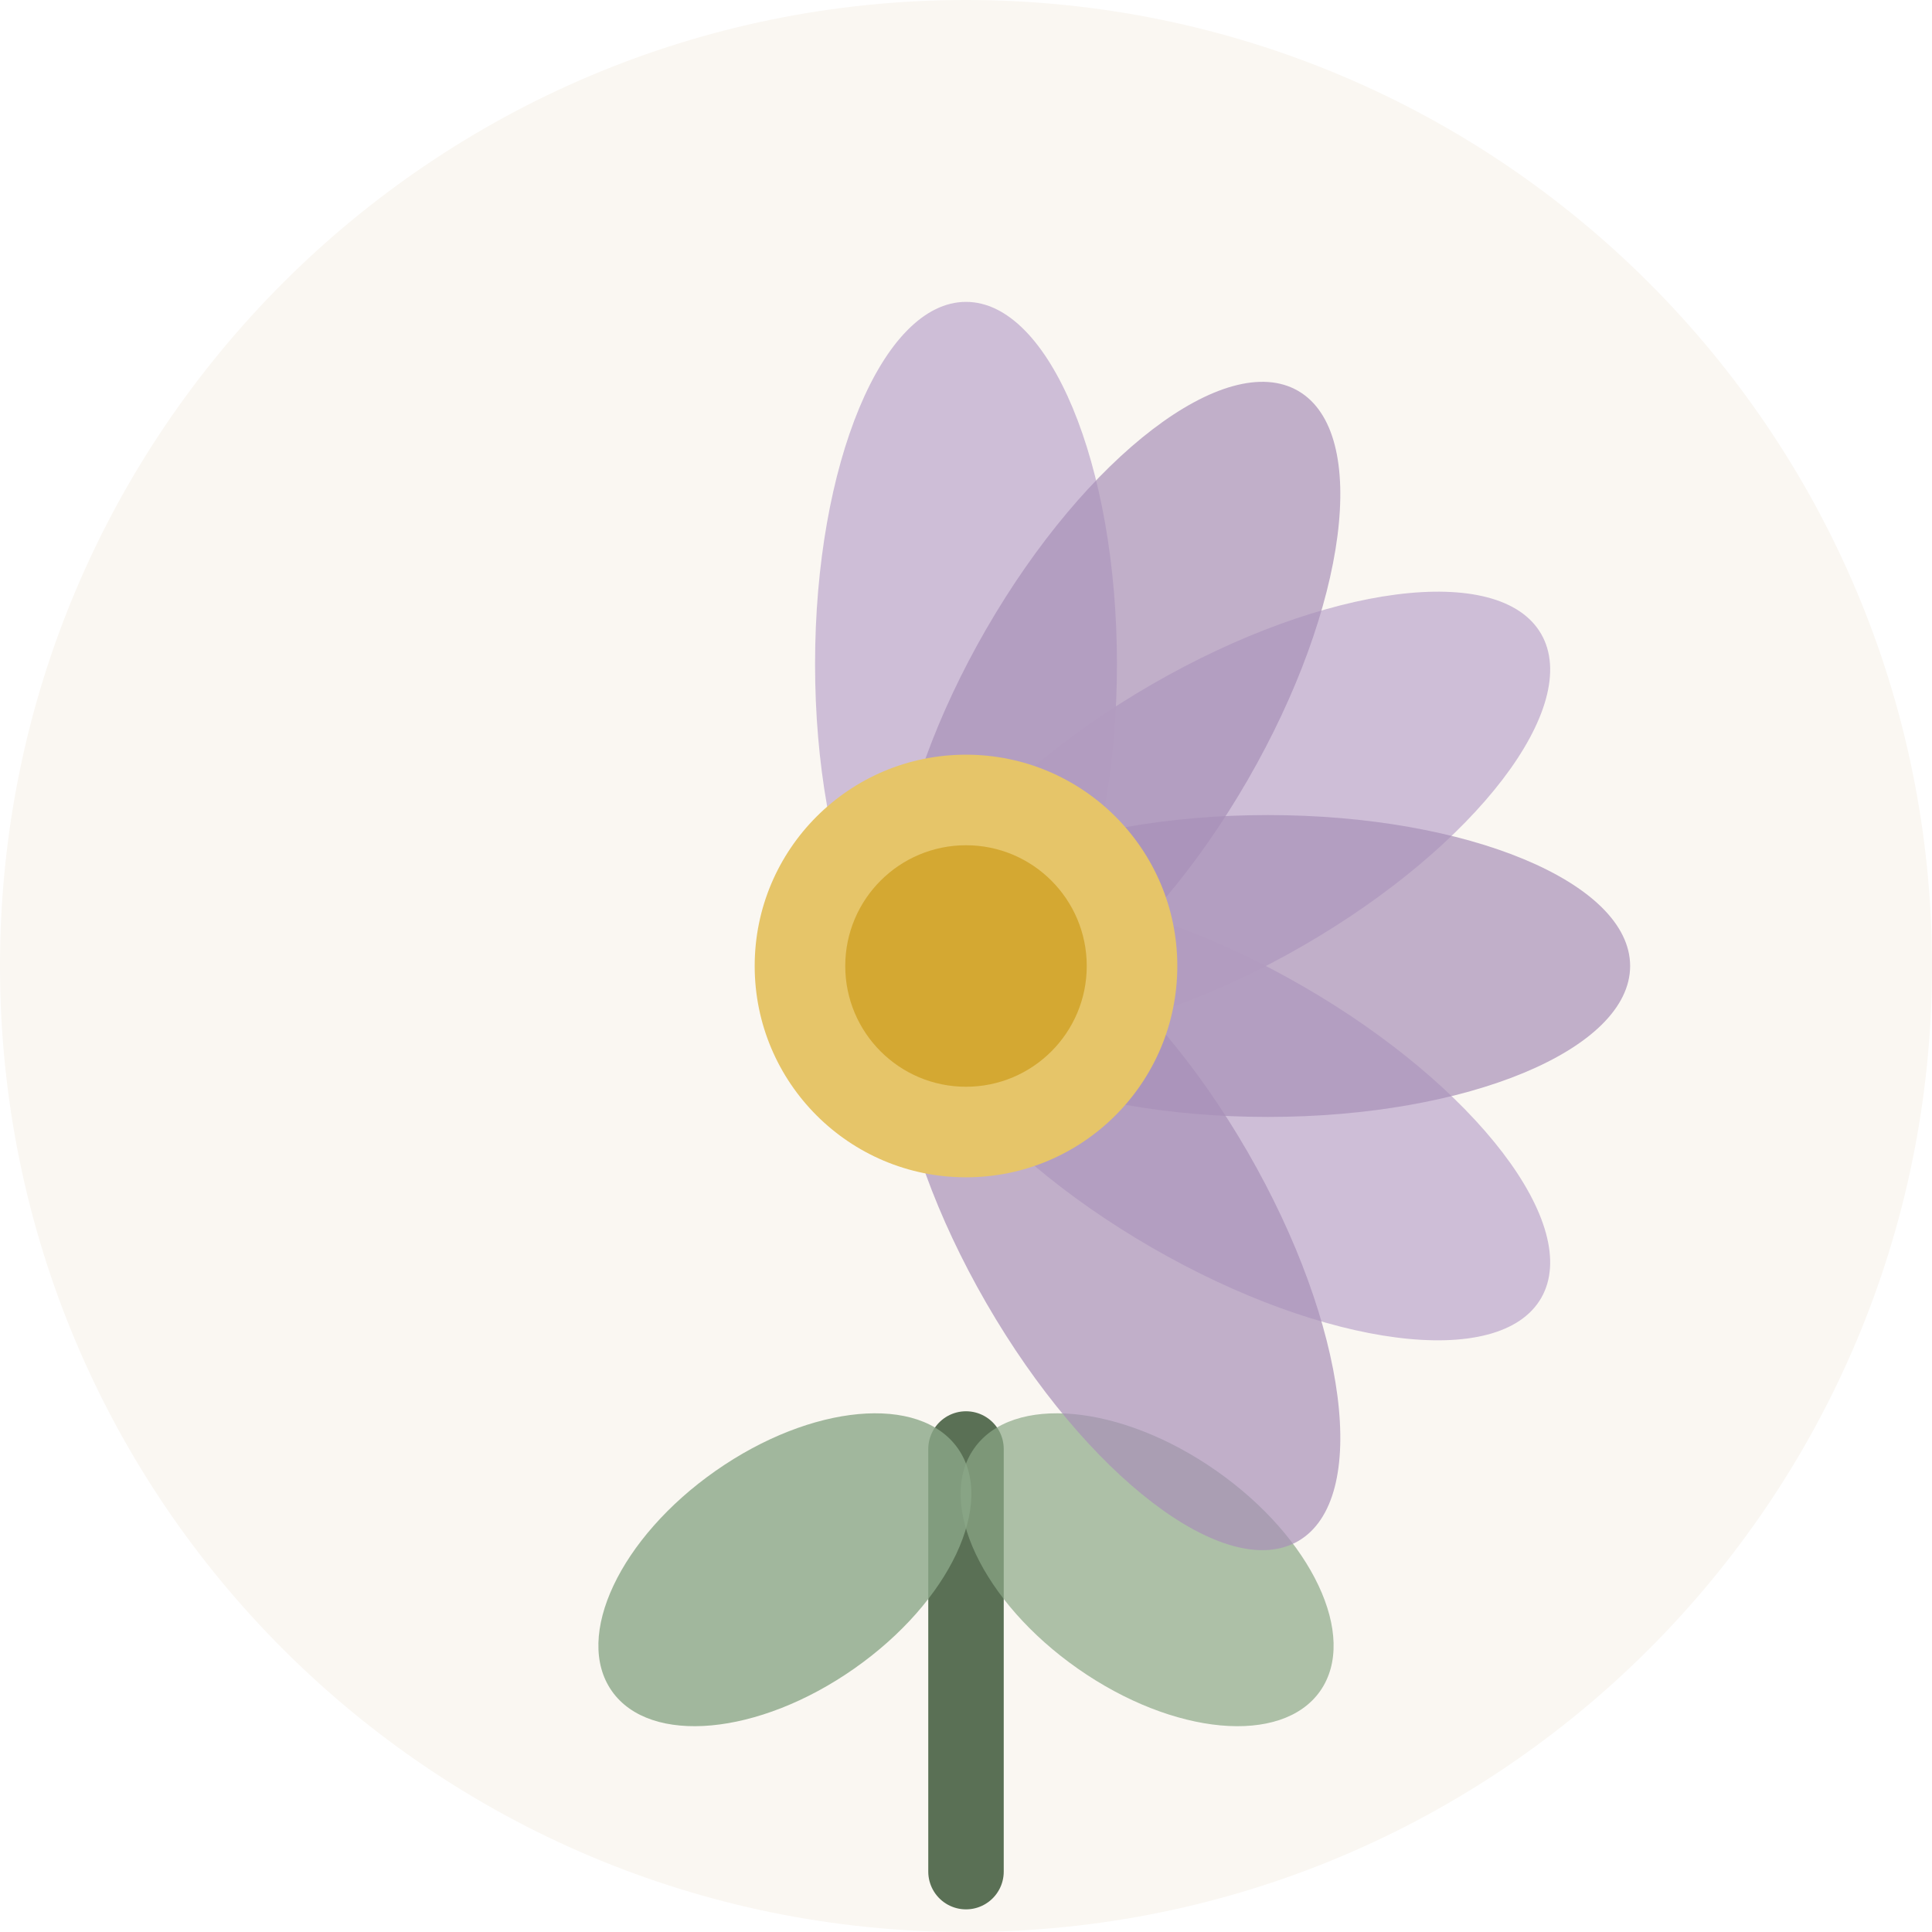
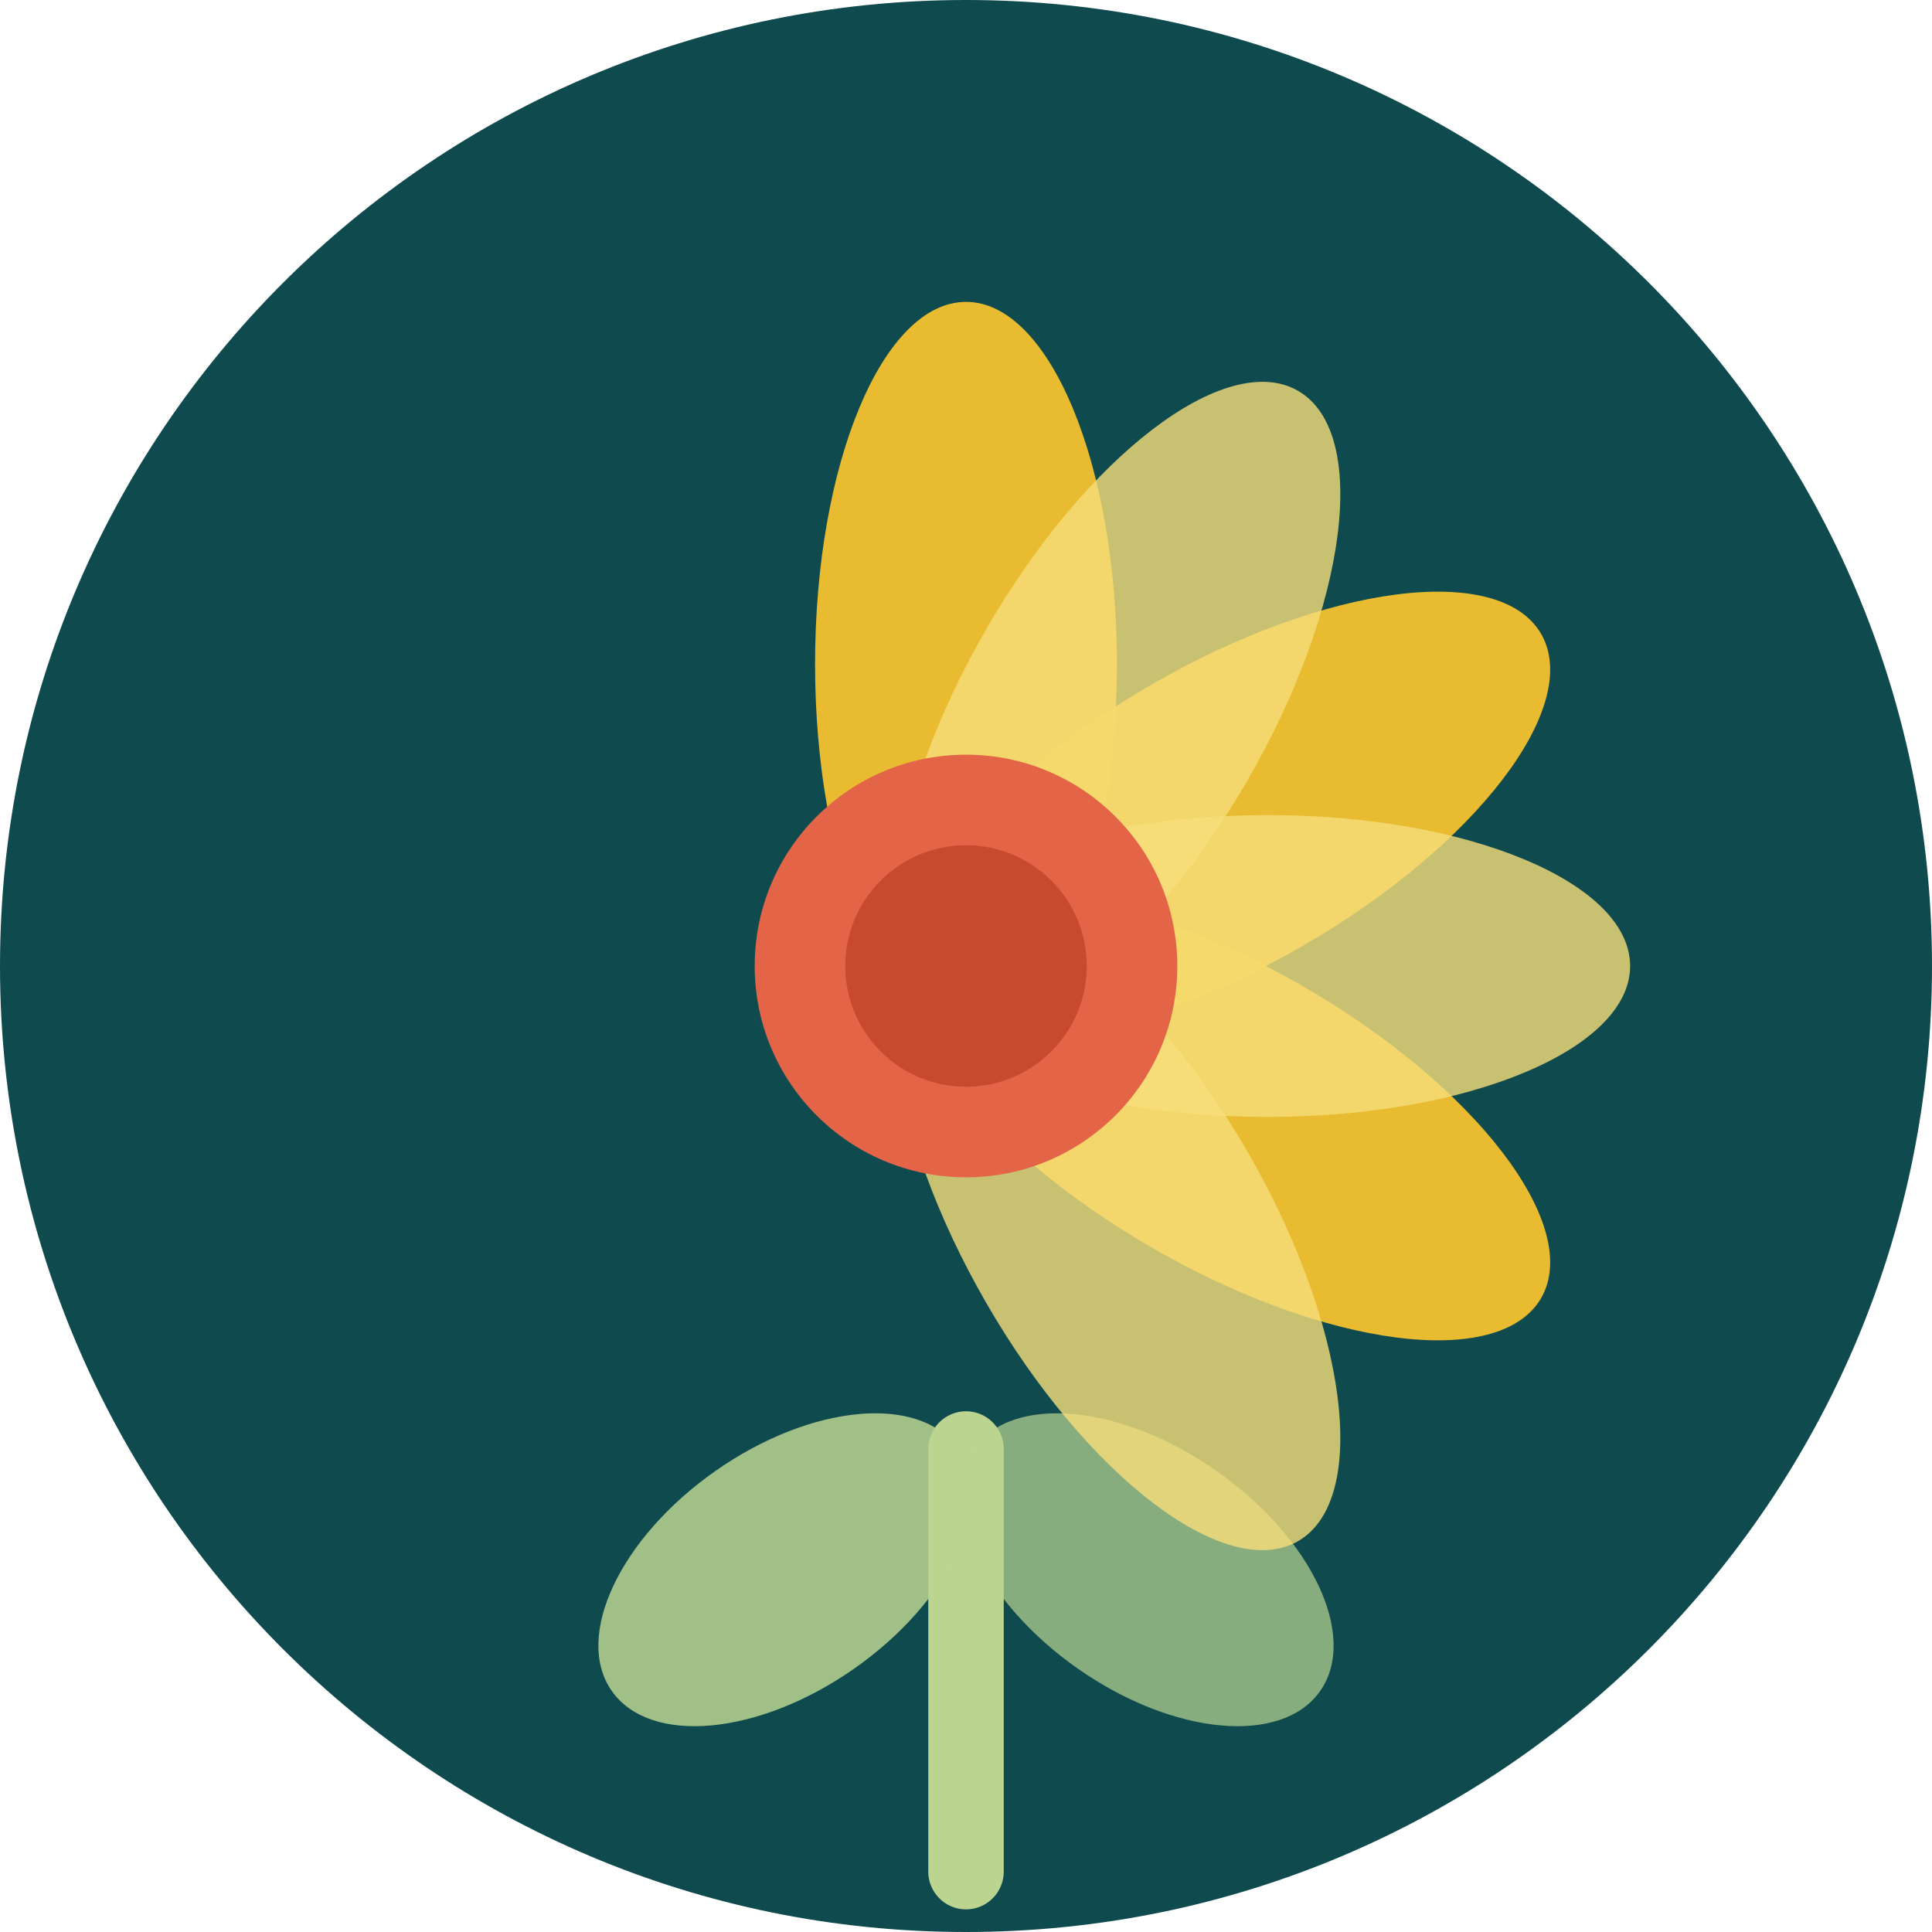
<svg xmlns="http://www.w3.org/2000/svg" viewBox="0 0 64 64">
-   <circle cx="32" cy="32" r="32" fill="#faf7f2" />
-   <line x1="32" y1="48" x2="32" y2="62" stroke="#5a7055" stroke-width="2.5" stroke-linecap="round" />
-   <ellipse cx="26" cy="52" rx="7" ry="4" fill="#8ba888" opacity="0.8" transform="rotate(-35 26 52)" />
-   <ellipse cx="38" cy="52" rx="7" ry="4" fill="#8ba888" opacity="0.7" transform="rotate(35 38 52)" />
-   <ellipse cx="32" cy="22" rx="5" ry="12" fill="#c9b8d4" opacity="0.9" />
-   <ellipse cx="32" cy="22" rx="5" ry="12" fill="#c9b8d4" opacity="0.9" transform="rotate(60 32 32)" />
-   <ellipse cx="32" cy="22" rx="5" ry="12" fill="#c9b8d4" opacity="0.9" transform="rotate(120 32 32)" />
-   <ellipse cx="32" cy="22" rx="5" ry="12" fill="#a890b8" opacity="0.7" transform="rotate(30 32 32)" />
-   <ellipse cx="32" cy="22" rx="5" ry="12" fill="#a890b8" opacity="0.7" transform="rotate(90 32 32)" />
-   <ellipse cx="32" cy="22" rx="5" ry="12" fill="#a890b8" opacity="0.7" transform="rotate(150 32 32)" />
-   <circle cx="32" cy="32" r="7" fill="#e6c569" />
-   <circle cx="32" cy="32" r="4" fill="#d4a832" />
+   <circle cx="32" cy="32" r="32" fill="#0F4A4F" />
+   <line x1="32" y1="48" x2="32" y2="62" stroke="#BBD590" stroke-width="2.5" stroke-linecap="round" />
+   <ellipse cx="26" cy="52" rx="7" ry="4" fill="#BBD590" opacity="0.85" transform="rotate(-35 26 52)" />
+   <ellipse cx="38" cy="52" rx="7" ry="4" fill="#BBD590" opacity="0.7" transform="rotate(35 38 52)" />
+   <ellipse cx="32" cy="22" rx="5" ry="12" fill="#F2C12E" opacity="0.95" />
+   <ellipse cx="32" cy="22" rx="5" ry="12" fill="#F2C12E" opacity="0.95" transform="rotate(60 32 32)" />
+   <ellipse cx="32" cy="22" rx="5" ry="12" fill="#F2C12E" opacity="0.95" transform="rotate(120 32 32)" />
+   <ellipse cx="32" cy="22" rx="5" ry="12" fill="#F8DE7A" opacity="0.8" transform="rotate(30 32 32)" />
+   <ellipse cx="32" cy="22" rx="5" ry="12" fill="#F8DE7A" opacity="0.8" transform="rotate(90 32 32)" />
+   <ellipse cx="32" cy="22" rx="5" ry="12" fill="#F8DE7A" opacity="0.8" transform="rotate(150 32 32)" />
+   <circle cx="32" cy="32" r="7" fill="#E36447" />
+   <circle cx="32" cy="32" r="4" fill="#C84A2E" />
</svg>
